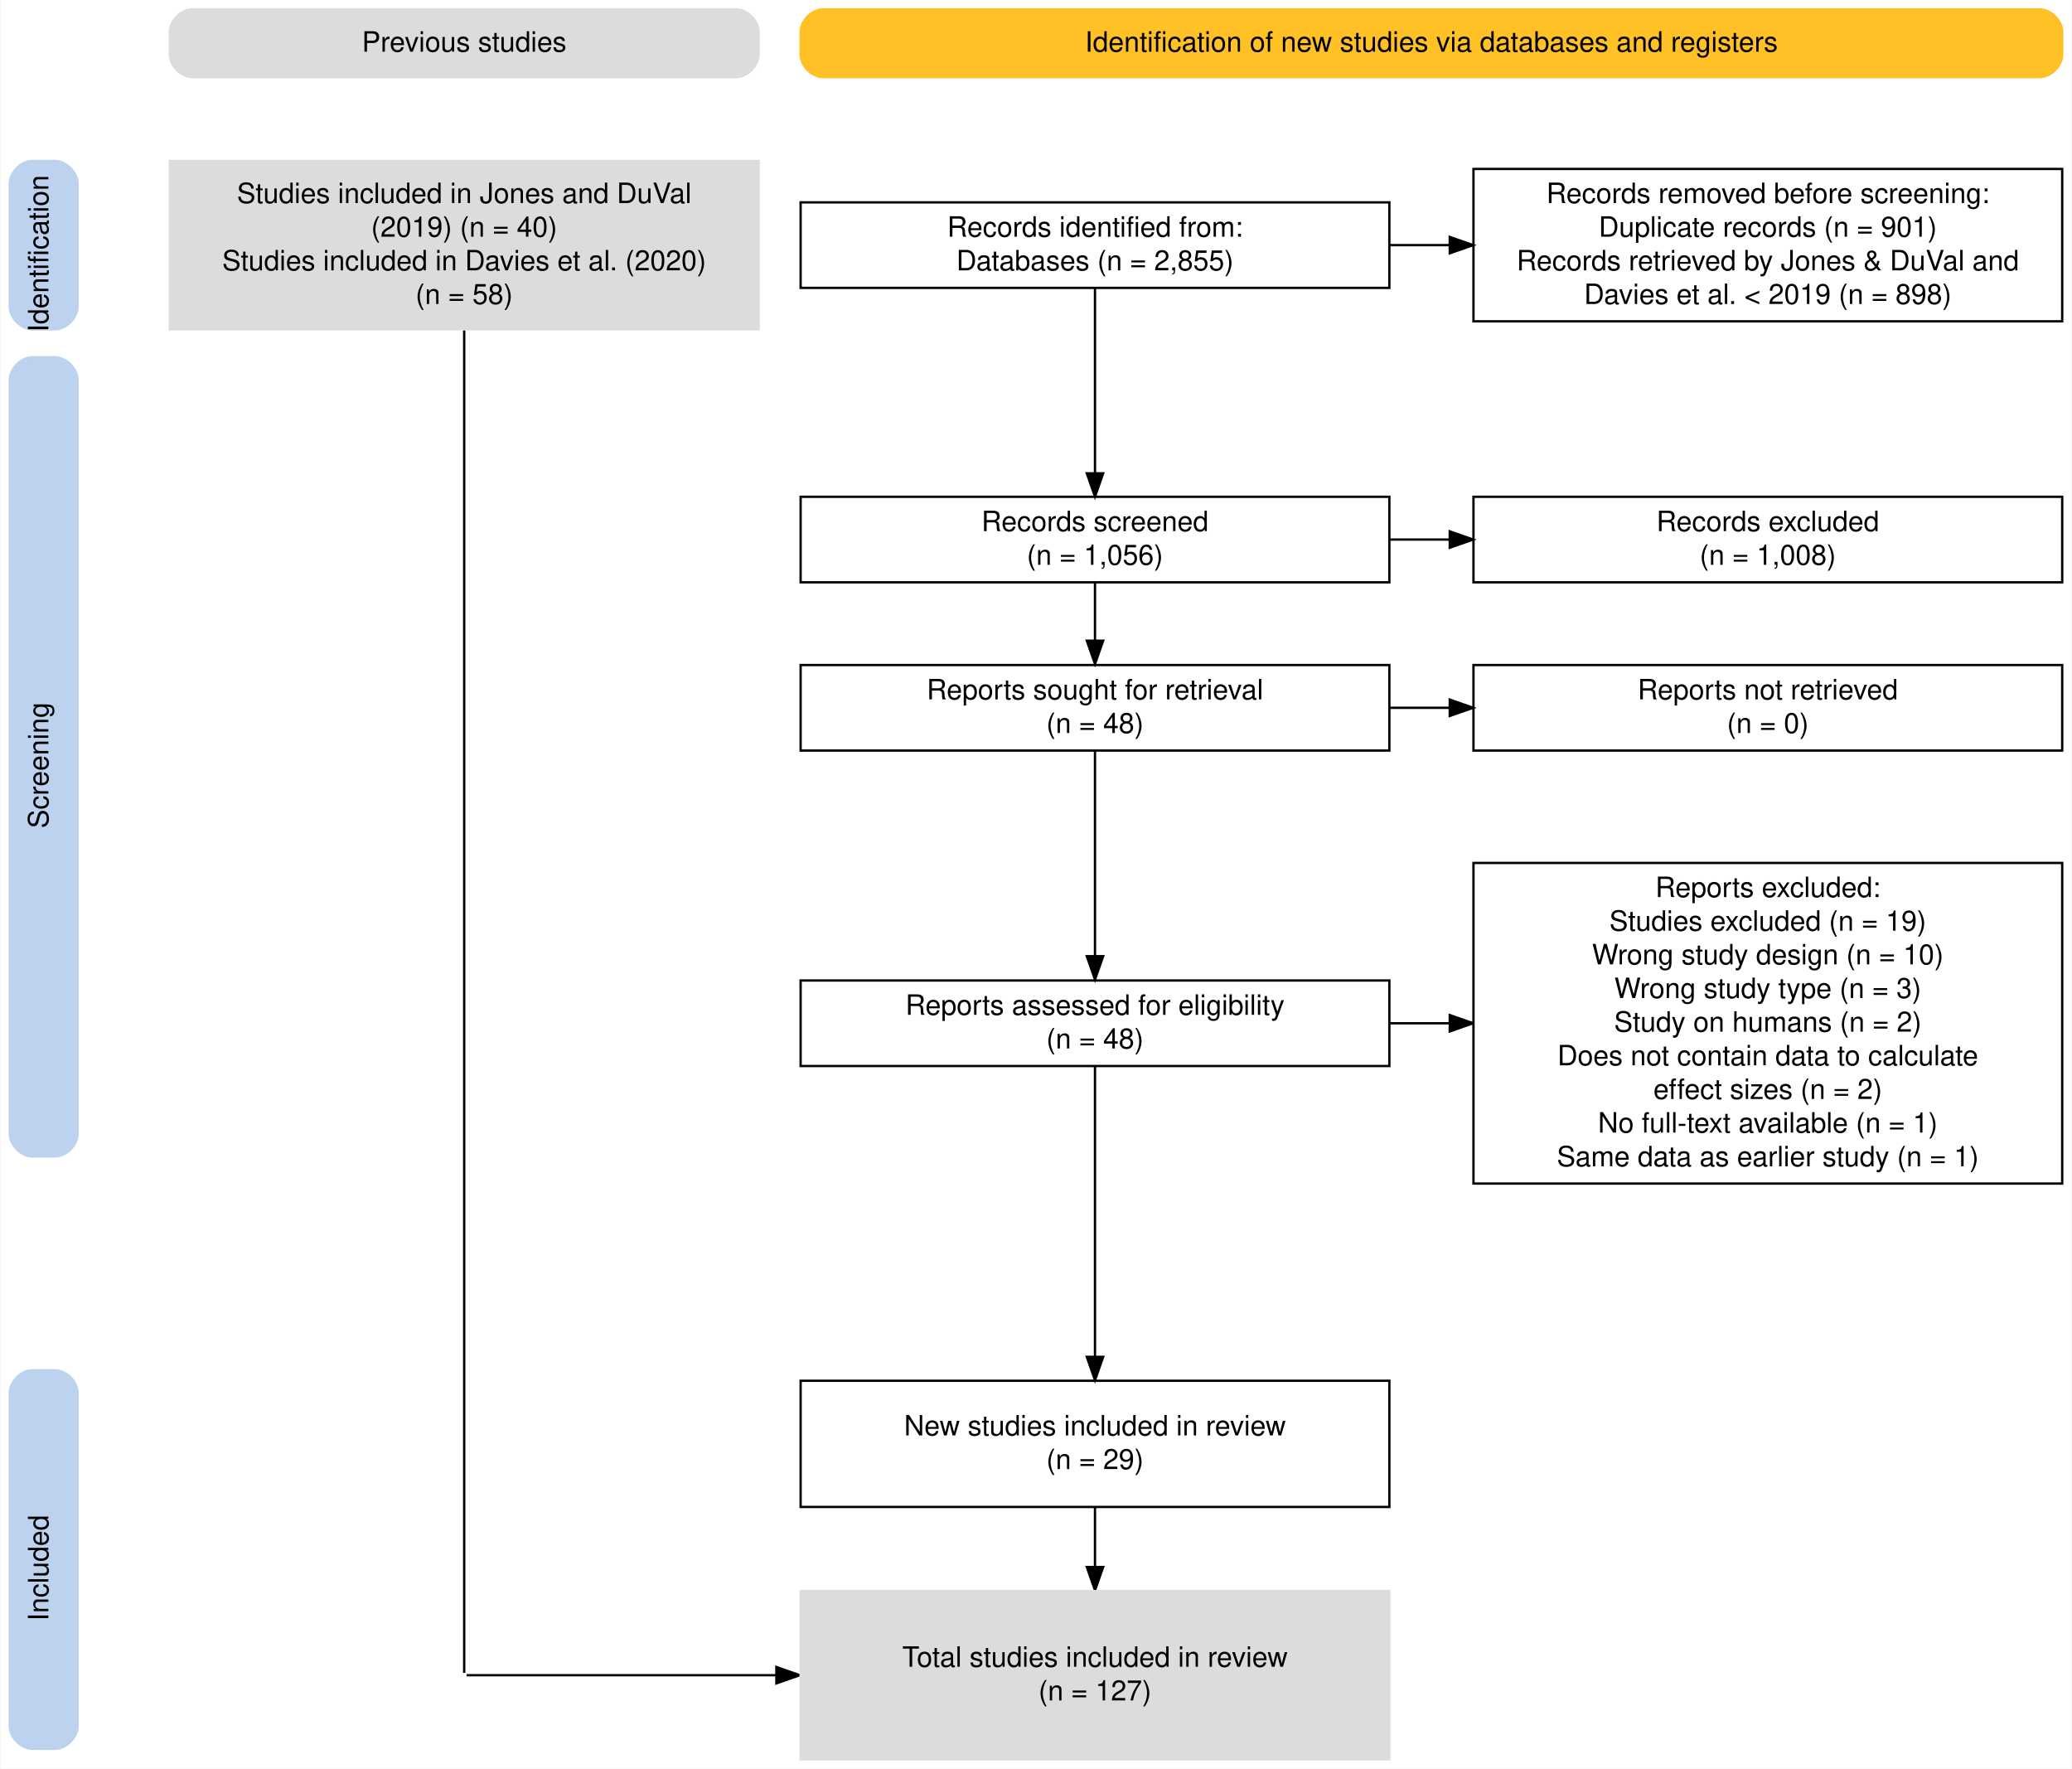
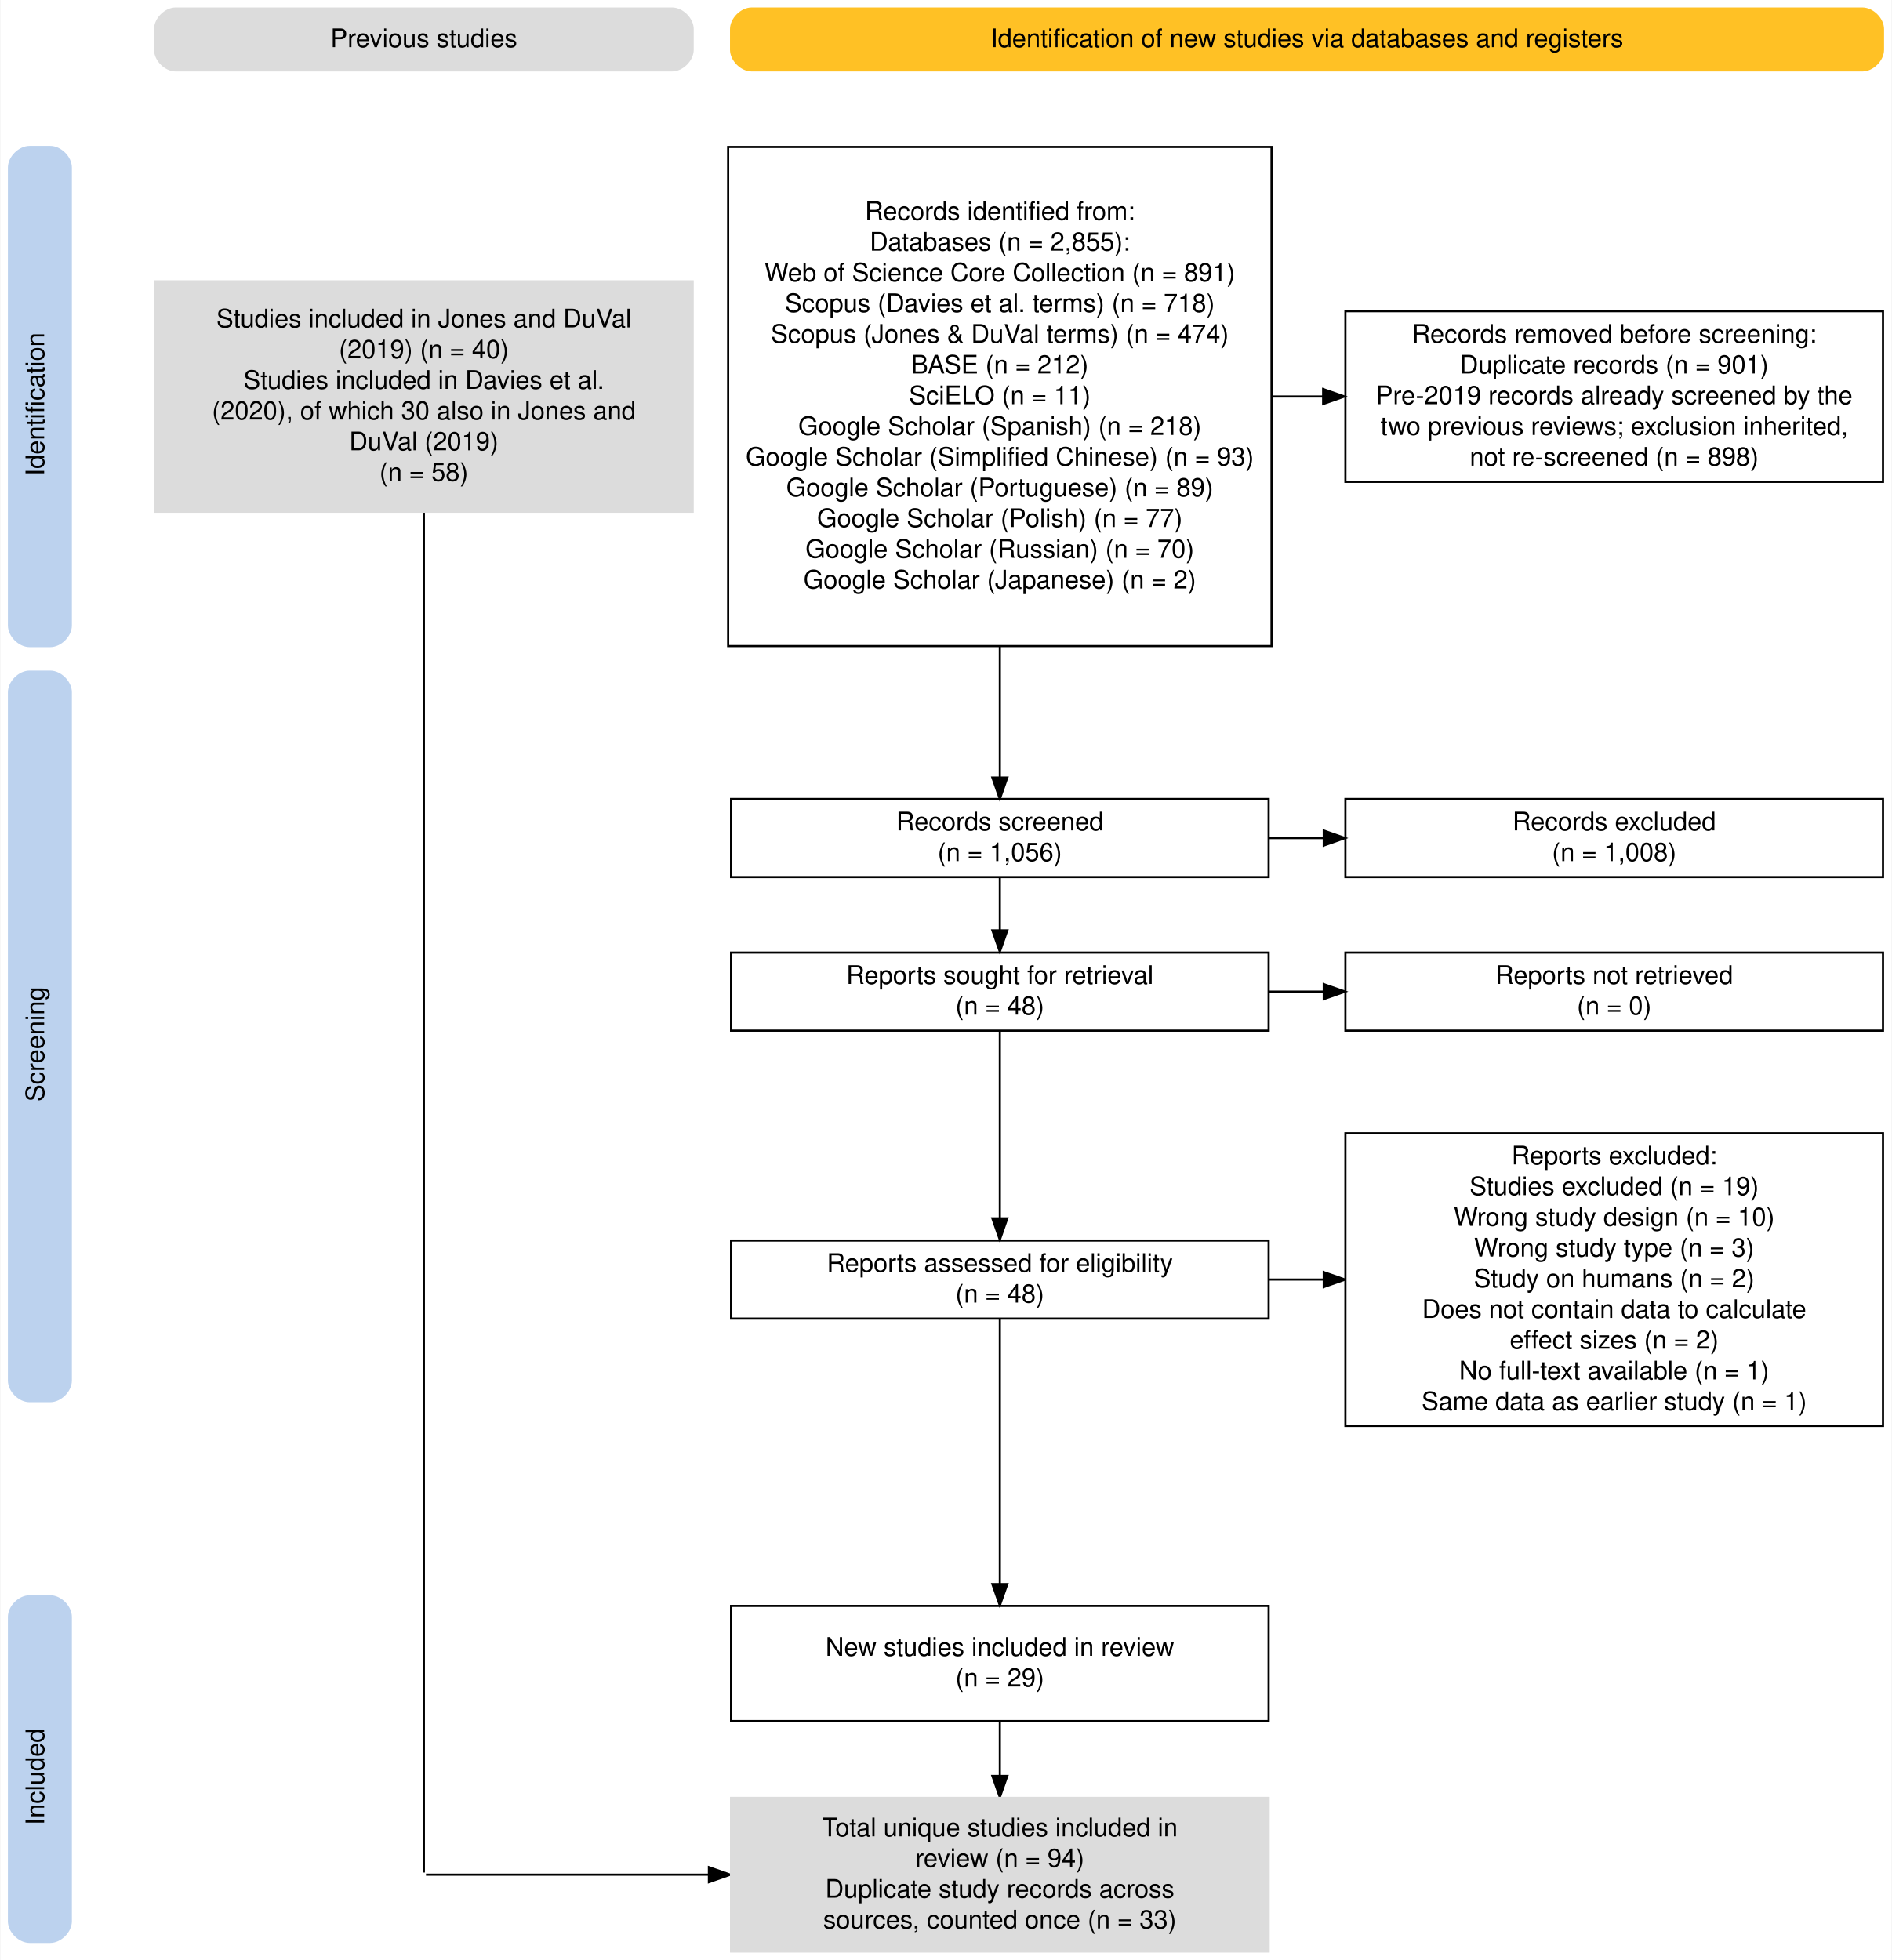
- <svg xmlns="http://www.w3.org/2000/svg" xmlns:xlink="http://www.w3.org/1999/xlink" width="887pt" height="757pt" viewBox="0.00 0.00 886.50 756.90">
-   <g id="graph0" class="graph" transform="scale(1 1) rotate(0) translate(4 752.9)">
+ <svg xmlns="http://www.w3.org/2000/svg" xmlns:xlink="http://www.w3.org/1999/xlink" width="887pt" height="919pt" viewBox="0.00 0.00 886.50 918.90">
+   <g id="graph0" class="graph" transform="scale(1 1) rotate(0) translate(4 914.9)">
    <g id="a_graph0">
      <a xlink:title="Click the boxes for further information">
-         <polygon fill="#ffffff" stroke="transparent" points="-4,4 -4,-752.9 882.5,-752.9 882.5,4 -4,4" />
+         <polygon fill="#ffffff" stroke="transparent" points="-4,4 -4,-914.9 882.5,-914.9 882.5,4 -4,4" />
      </a>
    </g>
    <g id="edge1" class="edge">
-       <path fill="none" stroke="#ffffff" d="M194.5,-719.743C194.5,-710.018 194.5,-696.799 194.5,-684.358" />
+       <path fill="none" stroke="#ffffff" d="M194.5,-881.837C194.5,-860.042 194.5,-817.803 194.5,-783.243" />
    </g>
    <g id="edge2" class="edge">
-       <path fill="none" stroke="#000000" d="M194.5,-611.549C194.5,-482.885 194.5,-56.632 194.5,-36.722" />
+       <path fill="none" stroke="#000000" d="M194.5,-674.91C194.5,-515.636 194.5,-58.132 194.5,-36.774" />
    </g>
    <g id="edge6" class="edge">
-       <path fill="none" stroke="#000000" d="M590.821,-648C599.202,-648 607.664,-648 616.091,-648" />
-       <polygon fill="#000000" stroke="#000000" points="616.346,-651.5 626.346,-648 616.346,-644.5 616.346,-651.5" />
+       <path fill="none" stroke="#000000" d="M592.079,-729C600.013,-729 608.015,-729 615.986,-729" />
+       <polygon fill="#000000" stroke="#000000" points="616.059,-732.5 626.059,-729 616.059,-725.5 616.059,-732.5" />
    </g>
    <g id="edge7" class="edge">
-       <path fill="none" stroke="#000000" d="M464.5,-629.678C464.5,-608.869 464.5,-574.661 464.5,-550.39" />
-       <polygon fill="#000000" stroke="#000000" points="468,-550.343 464.5,-540.344 461,-550.344 468,-550.343" />
+       <path fill="none" stroke="#000000" d="M464.5,-611.89C464.5,-588.928 464.5,-566.875 464.5,-550.358" />
+       <polygon fill="#000000" stroke="#000000" points="468,-550.351 464.5,-540.351 461,-550.351 468,-550.351" />
    </g>
    <g id="edge8" class="edge">
      <path fill="none" stroke="#000000" d="M590.821,-522C599.202,-522 607.664,-522 616.091,-522" />
      <polygon fill="#000000" stroke="#000000" points="616.346,-525.5 626.346,-522 616.346,-518.5 616.346,-525.5" />
    </g>
    <g id="edge9" class="edge">
      <path fill="none" stroke="#000000" d="M464.5,-503.458C464.5,-495.958 464.5,-487.125 464.5,-478.822" />
      <polygon fill="#000000" stroke="#000000" points="468,-478.729 464.5,-468.729 461,-478.729 468,-478.729" />
    </g>
    <g id="edge10" class="edge">
      <path fill="none" stroke="#000000" d="M590.821,-450C599.202,-450 607.664,-450 616.091,-450" />
      <polygon fill="#000000" stroke="#000000" points="616.346,-453.5 626.346,-450 616.346,-446.5 616.346,-453.5" />
    </g>
    <g id="edge11" class="edge">
      <path fill="none" stroke="#000000" d="M464.5,-431.512C464.5,-408.917 464.5,-370.426 464.5,-343.905" />
      <polygon fill="#000000" stroke="#000000" points="468,-343.698 464.5,-333.698 461,-343.698 468,-343.698" />
    </g>
    <g id="edge13" class="edge">
      <path fill="none" stroke="#000000" d="M464.5,-296.415C464.5,-267.268 464.5,-210.231 464.5,-172.363" />
      <polygon fill="#000000" stroke="#000000" points="468,-172.23 464.5,-162.23 461,-172.23 468,-172.23" />
    </g>
    <g id="edge12" class="edge">
      <path fill="none" stroke="#000000" d="M590.821,-315C599.202,-315 607.664,-315 616.091,-315" />
      <polygon fill="#000000" stroke="#000000" points="616.346,-318.5 626.346,-315 616.346,-311.5 616.346,-318.5" />
    </g>
    <g id="edge17" class="edge">
      <path fill="none" stroke="#000000" d="M464.5,-107.948C464.5,-100.047 464.5,-91.179 464.5,-82.438" />
      <polygon fill="#000000" stroke="#000000" points="468,-82.302 464.5,-72.302 461,-82.302 468,-82.302" />
    </g>
    <g id="edge3" class="edge">
      <path fill="none" stroke="#000000" d="M195.274,-36C202.879,-36 265.254,-36 328.048,-36" />
      <polygon fill="#000000" stroke="#000000" points="328.122,-39.5 338.122,-36 328.122,-32.5 328.122,-39.5" />
    </g>
    <g id="node1" class="node">
      <g id="a_node1">
        <a xlink:title="Blue identification box">
-           <path fill="#bcd2ee" stroke="#bcd2ee" d="M19.333,-684C19.333,-684 9.667,-684 9.667,-684 4.833,-684 0,-679.167 0,-674.333 0,-674.333 0,-621.667 0,-621.667 0,-616.833 4.833,-612 9.667,-612 9.667,-612 19.333,-612 19.333,-612 24.167,-612 29,-616.833 29,-621.667 29,-621.667 29,-674.333 29,-674.333 29,-679.167 24.167,-684 19.333,-684" />
-           <text text-anchor="middle" x="644.4" y="16.5" font-family="Helvetica,sans-Serif" font-size="12.00" fill="#000000" transform="rotate(-90)">Identification</text>
+           <path fill="#bcd2ee" stroke="#bcd2ee" d="M19.333,-846C19.333,-846 9.667,-846 9.667,-846 4.833,-846 0,-841.167 0,-836.333 0,-836.333 0,-621.667 0,-621.667 0,-616.833 4.833,-612 9.667,-612 9.667,-612 19.333,-612 19.333,-612 24.167,-612 29,-616.833 29,-621.667 29,-621.667 29,-836.333 29,-836.333 29,-841.167 24.167,-846 19.333,-846" />
+           <text text-anchor="middle" x="725.4" y="16.5" font-family="Helvetica,sans-Serif" font-size="12.00" fill="#000000" transform="rotate(-90)">Identification</text>
        </a>
      </g>
    </g>
    <g id="node2" class="node">
      <g id="a_node2">
        <a xlink:title="Blue screening box">
          <path fill="#bcd2ee" stroke="#bcd2ee" d="M19.333,-600C19.333,-600 9.667,-600 9.667,-600 4.833,-600 0,-595.167 0,-590.333 0,-590.333 0,-267.667 0,-267.667 0,-262.833 4.833,-258 9.667,-258 9.667,-258 19.333,-258 19.333,-258 24.167,-258 29,-262.833 29,-267.667 29,-267.667 29,-590.333 29,-590.333 29,-595.167 24.167,-600 19.333,-600" />
          <text text-anchor="middle" x="425.4" y="16.5" font-family="Helvetica,sans-Serif" font-size="12.00" fill="#000000" transform="rotate(-90)">Screening</text>
        </a>
      </g>
    </g>
    <g id="node3" class="node">
      <g id="a_node3">
        <a xlink:title="Blue included box">
          <path fill="#bcd2ee" stroke="#bcd2ee" d="M19.333,-166.5C19.333,-166.5 9.667,-166.5 9.667,-166.5 4.833,-166.5 0,-161.667 0,-156.833 0,-156.833 0,-14.167 0,-14.167 0,-9.333 4.833,-4.5 9.667,-4.5 9.667,-4.5 19.333,-4.5 19.333,-4.5 24.167,-4.5 29,-9.333 29,-14.167 29,-14.167 29,-156.833 29,-156.833 29,-161.667 24.167,-166.5 19.333,-166.5" />
          <text text-anchor="middle" x="81.9" y="16.5" font-family="Helvetica,sans-Serif" font-size="12.00" fill="#000000" transform="rotate(-90)">Included</text>
        </a>
      </g>
    </g>
    <g id="node4" class="node">
      <g id="a_node4">
        <a xlink:title="Grey title box; Previous studies">
-           <path fill="#dcdcdc" stroke="#dcdcdc" d="M310.833,-748.9C310.833,-748.9 78.167,-748.9 78.167,-748.9 73.333,-748.9 68.5,-744.067 68.5,-739.233 68.5,-739.233 68.5,-729.567 68.5,-729.567 68.5,-724.733 73.333,-719.9 78.167,-719.9 78.167,-719.9 310.833,-719.9 310.833,-719.9 315.667,-719.9 320.5,-724.733 320.5,-729.567 320.5,-729.567 320.5,-739.233 320.5,-739.233 320.5,-744.067 315.667,-748.9 310.833,-748.9" />
-           <text text-anchor="middle" x="194.5" y="-730.8" font-family="Helvetica,sans-Serif" font-size="12.00" fill="#000000">Previous studies</text>
+           <path fill="#dcdcdc" stroke="#dcdcdc" d="M310.833,-910.9C310.833,-910.9 78.167,-910.9 78.167,-910.9 73.333,-910.9 68.5,-906.067 68.5,-901.233 68.5,-901.233 68.5,-891.567 68.5,-891.567 68.5,-886.733 73.333,-881.9 78.167,-881.9 78.167,-881.9 310.833,-881.9 310.833,-881.9 315.667,-881.9 320.5,-886.733 320.5,-891.567 320.5,-891.567 320.5,-901.233 320.5,-901.233 320.5,-906.067 315.667,-910.9 310.833,-910.9" />
+           <text text-anchor="middle" x="194.5" y="-892.8" font-family="Helvetica,sans-Serif" font-size="12.00" fill="#000000">Previous studies</text>
        </a>
      </g>
    </g>
    <g id="node5" class="node">
      <g id="a_node5">
        <a xlink:title="Studies included in Jones and DuVal (2019)">
-           <polygon fill="#dcdcdc" stroke="#dcdcdc" points="320.5,-684 68.5,-684 68.5,-612 320.5,-612 320.5,-684" />
-           <text text-anchor="middle" x="194.5" y="-666" font-family="Helvetica,sans-Serif" font-size="12.00" fill="#000000">Studies included in Jones and DuVal</text>
-           <text text-anchor="middle" x="194.5" y="-651.6" font-family="Helvetica,sans-Serif" font-size="12.00" fill="#000000">(2019) (n = 40)</text>
-           <text text-anchor="middle" x="194.5" y="-637.2" font-family="Helvetica,sans-Serif" font-size="12.00" fill="#000000">Studies included in Davies et al. (2020)</text>
-           <text text-anchor="middle" x="194.5" y="-622.8" font-family="Helvetica,sans-Serif" font-size="12.00" fill="#000000">(n = 58)</text>
+           <polygon fill="#dcdcdc" stroke="#dcdcdc" points="320.5,-783 68.5,-783 68.5,-675 320.5,-675 320.5,-783" />
+           <text text-anchor="middle" x="194.5" y="-761.4" font-family="Helvetica,sans-Serif" font-size="12.00" fill="#000000">Studies included in Jones and DuVal</text>
+           <text text-anchor="middle" x="194.5" y="-747" font-family="Helvetica,sans-Serif" font-size="12.00" fill="#000000">(2019) (n = 40)</text>
+           <text text-anchor="middle" x="194.5" y="-732.6" font-family="Helvetica,sans-Serif" font-size="12.00" fill="#000000">Studies included in Davies et al.</text>
+           <text text-anchor="middle" x="194.5" y="-718.2" font-family="Helvetica,sans-Serif" font-size="12.00" fill="#000000">(2020), of which 30 also in Jones and</text>
+           <text text-anchor="middle" x="194.5" y="-703.8" font-family="Helvetica,sans-Serif" font-size="12.00" fill="#000000">DuVal (2019)</text>
+           <text text-anchor="middle" x="194.5" y="-689.4" font-family="Helvetica,sans-Serif" font-size="12.00" fill="#000000">(n = 58)</text>
        </a>
      </g>
    </g>
    <g id="node6" class="node">
      <g id="a_node6">
        <a xlink:title="Yellow title box; Identification of new studies via databases and registers">
-           <path fill="#ffc125" stroke="#ffc125" d="M868.833,-748.9C868.833,-748.9 348.167,-748.9 348.167,-748.9 343.333,-748.9 338.5,-744.067 338.5,-739.233 338.5,-739.233 338.5,-729.567 338.5,-729.567 338.5,-724.733 343.333,-719.9 348.167,-719.9 348.167,-719.9 868.833,-719.9 868.833,-719.9 873.667,-719.9 878.5,-724.733 878.5,-729.567 878.5,-729.567 878.5,-739.233 878.5,-739.233 878.5,-744.067 873.667,-748.9 868.833,-748.9" />
-           <text text-anchor="middle" x="608.5" y="-730.8" font-family="Helvetica,sans-Serif" font-size="12.00" fill="#000000">Identification of new studies via databases and registers</text>
+           <path fill="#ffc125" stroke="#ffc125" d="M868.833,-910.9C868.833,-910.9 348.167,-910.9 348.167,-910.9 343.333,-910.9 338.5,-906.067 338.5,-901.233 338.5,-901.233 338.5,-891.567 338.5,-891.567 338.5,-886.733 343.333,-881.9 348.167,-881.9 348.167,-881.9 868.833,-881.9 868.833,-881.9 873.667,-881.9 878.5,-886.733 878.5,-891.567 878.5,-891.567 878.5,-901.233 878.5,-901.233 878.5,-906.067 873.667,-910.9 868.833,-910.9" />
+           <text text-anchor="middle" x="608.5" y="-892.8" font-family="Helvetica,sans-Serif" font-size="12.00" fill="#000000">Identification of new studies via databases and registers</text>
        </a>
      </g>
    </g>
    <g id="node7" class="node">
      <g id="a_node7">
        <a xlink:title="Records identified from: Databases">
-           <polygon fill="none" stroke="#000000" points="590.5,-666.301 338.5,-666.301 338.5,-629.699 590.5,-629.699 590.5,-666.301" />
-           <text text-anchor="middle" x="464.5" y="-651.6" font-family="Helvetica,sans-Serif" font-size="12.00" fill="#000000">Records identified from:</text>
-           <text text-anchor="middle" x="464.5" y="-637.2" font-family="Helvetica,sans-Serif" font-size="12.00" fill="#000000">Databases (n = 2,855)</text>
+           <polygon fill="none" stroke="#000000" points="591.866,-846 337.134,-846 337.134,-612 591.866,-612 591.866,-846" />
+           <text text-anchor="middle" x="464.5" y="-811.8" font-family="Helvetica,sans-Serif" font-size="12.00" fill="#000000">Records identified from:</text>
+           <text text-anchor="middle" x="464.5" y="-797.4" font-family="Helvetica,sans-Serif" font-size="12.00" fill="#000000">Databases (n = 2,855):</text>
+           <text text-anchor="middle" x="464.5" y="-783" font-family="Helvetica,sans-Serif" font-size="12.00" fill="#000000">Web of Science Core Collection (n = 891)</text>
+           <text text-anchor="middle" x="464.5" y="-768.6" font-family="Helvetica,sans-Serif" font-size="12.00" fill="#000000">Scopus (Davies et al. terms) (n = 718)</text>
+           <text text-anchor="middle" x="464.5" y="-754.2" font-family="Helvetica,sans-Serif" font-size="12.00" fill="#000000">Scopus (Jones &amp; DuVal terms) (n = 474)</text>
+           <text text-anchor="middle" x="464.5" y="-739.8" font-family="Helvetica,sans-Serif" font-size="12.00" fill="#000000">BASE (n = 212)</text>
+           <text text-anchor="middle" x="464.5" y="-725.4" font-family="Helvetica,sans-Serif" font-size="12.00" fill="#000000">SciELO (n = 11)</text>
+           <text text-anchor="middle" x="464.5" y="-711" font-family="Helvetica,sans-Serif" font-size="12.00" fill="#000000">Google Scholar (Spanish) (n = 218)</text>
+           <text text-anchor="middle" x="464.5" y="-696.6" font-family="Helvetica,sans-Serif" font-size="12.00" fill="#000000">Google Scholar (Simplified Chinese) (n = 93)</text>
+           <text text-anchor="middle" x="464.5" y="-682.2" font-family="Helvetica,sans-Serif" font-size="12.00" fill="#000000">Google Scholar (Portuguese) (n = 89)</text>
+           <text text-anchor="middle" x="464.5" y="-667.8" font-family="Helvetica,sans-Serif" font-size="12.00" fill="#000000">Google Scholar (Polish) (n = 77)</text>
+           <text text-anchor="middle" x="464.5" y="-653.4" font-family="Helvetica,sans-Serif" font-size="12.00" fill="#000000">Google Scholar (Russian) (n = 70)</text>
+           <text text-anchor="middle" x="464.5" y="-639" font-family="Helvetica,sans-Serif" font-size="12.00" fill="#000000">Google Scholar (Japanese) (n = 2)</text>
        </a>
      </g>
    </g>
    <g id="node8" class="node">
      <g id="a_node8">
        <a xlink:title="Duplicate records">
-           <polygon fill="none" stroke="#000000" points="878.5,-680.601 626.5,-680.601 626.5,-615.399 878.5,-615.399 878.5,-680.601" />
-           <text text-anchor="middle" x="752.5" y="-666" font-family="Helvetica,sans-Serif" font-size="12.00" fill="#000000">Records removed before screening:</text>
-           <text text-anchor="middle" x="752.5" y="-651.6" font-family="Helvetica,sans-Serif" font-size="12.00" fill="#000000">Duplicate records (n = 901)</text>
-           <text text-anchor="middle" x="752.5" y="-637.2" font-family="Helvetica,sans-Serif" font-size="12.00" fill="#000000">Records retrieved by Jones &amp; DuVal and</text>
-           <text text-anchor="middle" x="752.5" y="-622.8" font-family="Helvetica,sans-Serif" font-size="12.00" fill="#000000">Davies et al. &lt; 2019 (n = 898)</text>
+           <polygon fill="none" stroke="#000000" points="878.5,-769 626.5,-769 626.5,-689 878.5,-689 878.5,-769" />
+           <text text-anchor="middle" x="752.5" y="-754.2" font-family="Helvetica,sans-Serif" font-size="12.00" fill="#000000">Records removed before screening:</text>
+           <text text-anchor="middle" x="752.5" y="-739.8" font-family="Helvetica,sans-Serif" font-size="12.00" fill="#000000">Duplicate records (n = 901)</text>
+           <text text-anchor="middle" x="752.5" y="-725.4" font-family="Helvetica,sans-Serif" font-size="12.00" fill="#000000">Pre-2019 records already screened by the</text>
+           <text text-anchor="middle" x="752.5" y="-711" font-family="Helvetica,sans-Serif" font-size="12.00" fill="#000000">two previous reviews; exclusion inherited,</text>
+           <text text-anchor="middle" x="752.5" y="-696.6" font-family="Helvetica,sans-Serif" font-size="12.00" fill="#000000">not re-screened (n = 898)</text>
        </a>
      </g>
    </g>
    <g id="node9" class="node">
      <g id="a_node9">
        <a xlink:title="Records screened (databases and registers)">
          <polygon fill="none" stroke="#000000" points="590.5,-540.301 338.5,-540.301 338.5,-503.7 590.5,-503.7 590.5,-540.301" />
          <text text-anchor="middle" x="464.5" y="-525.6" font-family="Helvetica,sans-Serif" font-size="12.00" fill="#000000">Records screened</text>
          <text text-anchor="middle" x="464.5" y="-511.2" font-family="Helvetica,sans-Serif" font-size="12.00" fill="#000000">(n = 1,056)</text>
        </a>
      </g>
    </g>
    <g id="node10" class="node">
      <g id="a_node10">
        <a xlink:title="Records excluded (databases and registers)">
          <polygon fill="none" stroke="#000000" points="878.5,-540.301 626.5,-540.301 626.5,-503.7 878.5,-503.7 878.5,-540.301" />
          <text text-anchor="middle" x="752.5" y="-525.6" font-family="Helvetica,sans-Serif" font-size="12.00" fill="#000000">Records excluded</text>
          <text text-anchor="middle" x="752.5" y="-511.2" font-family="Helvetica,sans-Serif" font-size="12.00" fill="#000000">(n = 1,008)</text>
        </a>
      </g>
    </g>
    <g id="node11" class="node">
      <g id="a_node11">
        <a xlink:title="Reports sought for retrieval (databases and registers)">
          <polygon fill="none" stroke="#000000" points="590.5,-468.3 338.5,-468.3 338.5,-431.699 590.5,-431.699 590.5,-468.3" />
          <text text-anchor="middle" x="464.5" y="-453.6" font-family="Helvetica,sans-Serif" font-size="12.00" fill="#000000">Reports sought for retrieval</text>
          <text text-anchor="middle" x="464.5" y="-439.2" font-family="Helvetica,sans-Serif" font-size="12.00" fill="#000000">(n = 48)</text>
        </a>
      </g>
    </g>
    <g id="node12" class="node">
      <g id="a_node12">
        <a xlink:title="Reports not retrieved (databases and registers)">
          <polygon fill="none" stroke="#000000" points="878.5,-468.3 626.5,-468.3 626.5,-431.699 878.5,-431.699 878.5,-468.3" />
          <text text-anchor="middle" x="752.5" y="-453.6" font-family="Helvetica,sans-Serif" font-size="12.00" fill="#000000">Reports not retrieved</text>
          <text text-anchor="middle" x="752.5" y="-439.2" font-family="Helvetica,sans-Serif" font-size="12.00" fill="#000000">(n = 0)</text>
        </a>
      </g>
    </g>
    <g id="node13" class="node">
      <g id="a_node13">
        <a xlink:title="Reports assessed for eligibility (databases and registers)">
-           <polygon fill="none" stroke="#000000" points="590.5,-333.3 338.5,-333.3 338.5,-296.7 590.5,-296.7 590.5,-333.3" />
+           <polygon fill="none" stroke="#000000" points="590.5,-333.3 338.5,-333.3 338.5,-296.699 590.5,-296.699 590.5,-333.3" />
          <text text-anchor="middle" x="464.5" y="-318.6" font-family="Helvetica,sans-Serif" font-size="12.00" fill="#000000">Reports assessed for eligibility</text>
          <text text-anchor="middle" x="464.5" y="-304.2" font-family="Helvetica,sans-Serif" font-size="12.00" fill="#000000">(n = 48)</text>
        </a>
      </g>
    </g>
    <g id="node14" class="node">
      <g id="a_node14">
        <a xlink:title="Reports excluded (databases and registers)">
          <polygon fill="#ffffff" stroke="#000000" points="878.5,-383.601 626.5,-383.601 626.5,-246.399 878.5,-246.399 878.5,-383.601" />
          <text text-anchor="middle" x="752.5" y="-369" font-family="Helvetica,sans-Serif" font-size="12.00" fill="#000000">Reports excluded:</text>
          <text text-anchor="middle" x="752.5" y="-354.6" font-family="Helvetica,sans-Serif" font-size="12.00" fill="#000000">Studies excluded (n = 19)</text>
          <text text-anchor="middle" x="752.5" y="-340.2" font-family="Helvetica,sans-Serif" font-size="12.00" fill="#000000">Wrong study design (n = 10)</text>
          <text text-anchor="middle" x="752.5" y="-325.8" font-family="Helvetica,sans-Serif" font-size="12.00" fill="#000000">Wrong study type (n = 3)</text>
          <text text-anchor="middle" x="752.5" y="-311.4" font-family="Helvetica,sans-Serif" font-size="12.00" fill="#000000">Study on humans (n = 2)</text>
          <text text-anchor="middle" x="752.5" y="-297" font-family="Helvetica,sans-Serif" font-size="12.00" fill="#000000">Does not contain data to calculate</text>
          <text text-anchor="middle" x="752.5" y="-282.6" font-family="Helvetica,sans-Serif" font-size="12.00" fill="#000000">effect sizes (n = 2)</text>
          <text text-anchor="middle" x="752.5" y="-268.2" font-family="Helvetica,sans-Serif" font-size="12.00" fill="#000000">No full-text available (n = 1)</text>
          <text text-anchor="middle" x="752.5" y="-253.8" font-family="Helvetica,sans-Serif" font-size="12.00" fill="#000000">Same data as earlier study (n = 1)</text>
        </a>
      </g>
    </g>
    <g id="node15" class="node">
      <g id="a_node15">
        <a xlink:title="New studies included in review">
          <polygon fill="none" stroke="#000000" points="590.5,-162 338.5,-162 338.5,-108 590.5,-108 590.5,-162" />
          <text text-anchor="middle" x="464.5" y="-138.6" font-family="Helvetica,sans-Serif" font-size="12.00" fill="#000000">New studies included in review</text>
          <text text-anchor="middle" x="464.5" y="-124.2" font-family="Helvetica,sans-Serif" font-size="12.00" fill="#000000">(n = 29)</text>
        </a>
      </g>
    </g>
    <g id="node16" class="node">
      <g id="a_node16">
        <a xlink:title="Total studies included in review">
          <polygon fill="#dcdcdc" stroke="#dcdcdc" points="590.5,-72 338.5,-72 338.5,0 590.5,0 590.5,-72" />
-           <text text-anchor="middle" x="464.5" y="-39.6" font-family="Helvetica,sans-Serif" font-size="12.00" fill="#000000">Total studies included in review</text>
-           <text text-anchor="middle" x="464.5" y="-25.2" font-family="Helvetica,sans-Serif" font-size="12.00" fill="#000000">(n = 127)</text>
+           <text text-anchor="middle" x="464.5" y="-54" font-family="Helvetica,sans-Serif" font-size="12.00" fill="#000000">Total unique studies included in</text>
+           <text text-anchor="middle" x="464.5" y="-39.6" font-family="Helvetica,sans-Serif" font-size="12.00" fill="#000000">review (n = 94)</text>
+           <text text-anchor="middle" x="464.5" y="-25.2" font-family="Helvetica,sans-Serif" font-size="12.00" fill="#000000">Duplicate study records across</text>
+           <text text-anchor="middle" x="464.5" y="-10.8" font-family="Helvetica,sans-Serif" font-size="12.00" fill="#000000">sources, counted once (n = 33)</text>
        </a>
      </g>
    </g>
    <g id="node17" class="node">
      <polygon fill="none" stroke="#ffffff" points="195,-36.5 194,-36.5 194,-35.5 195,-35.5 195,-36.5" />
    </g>
  </g>
</svg>
